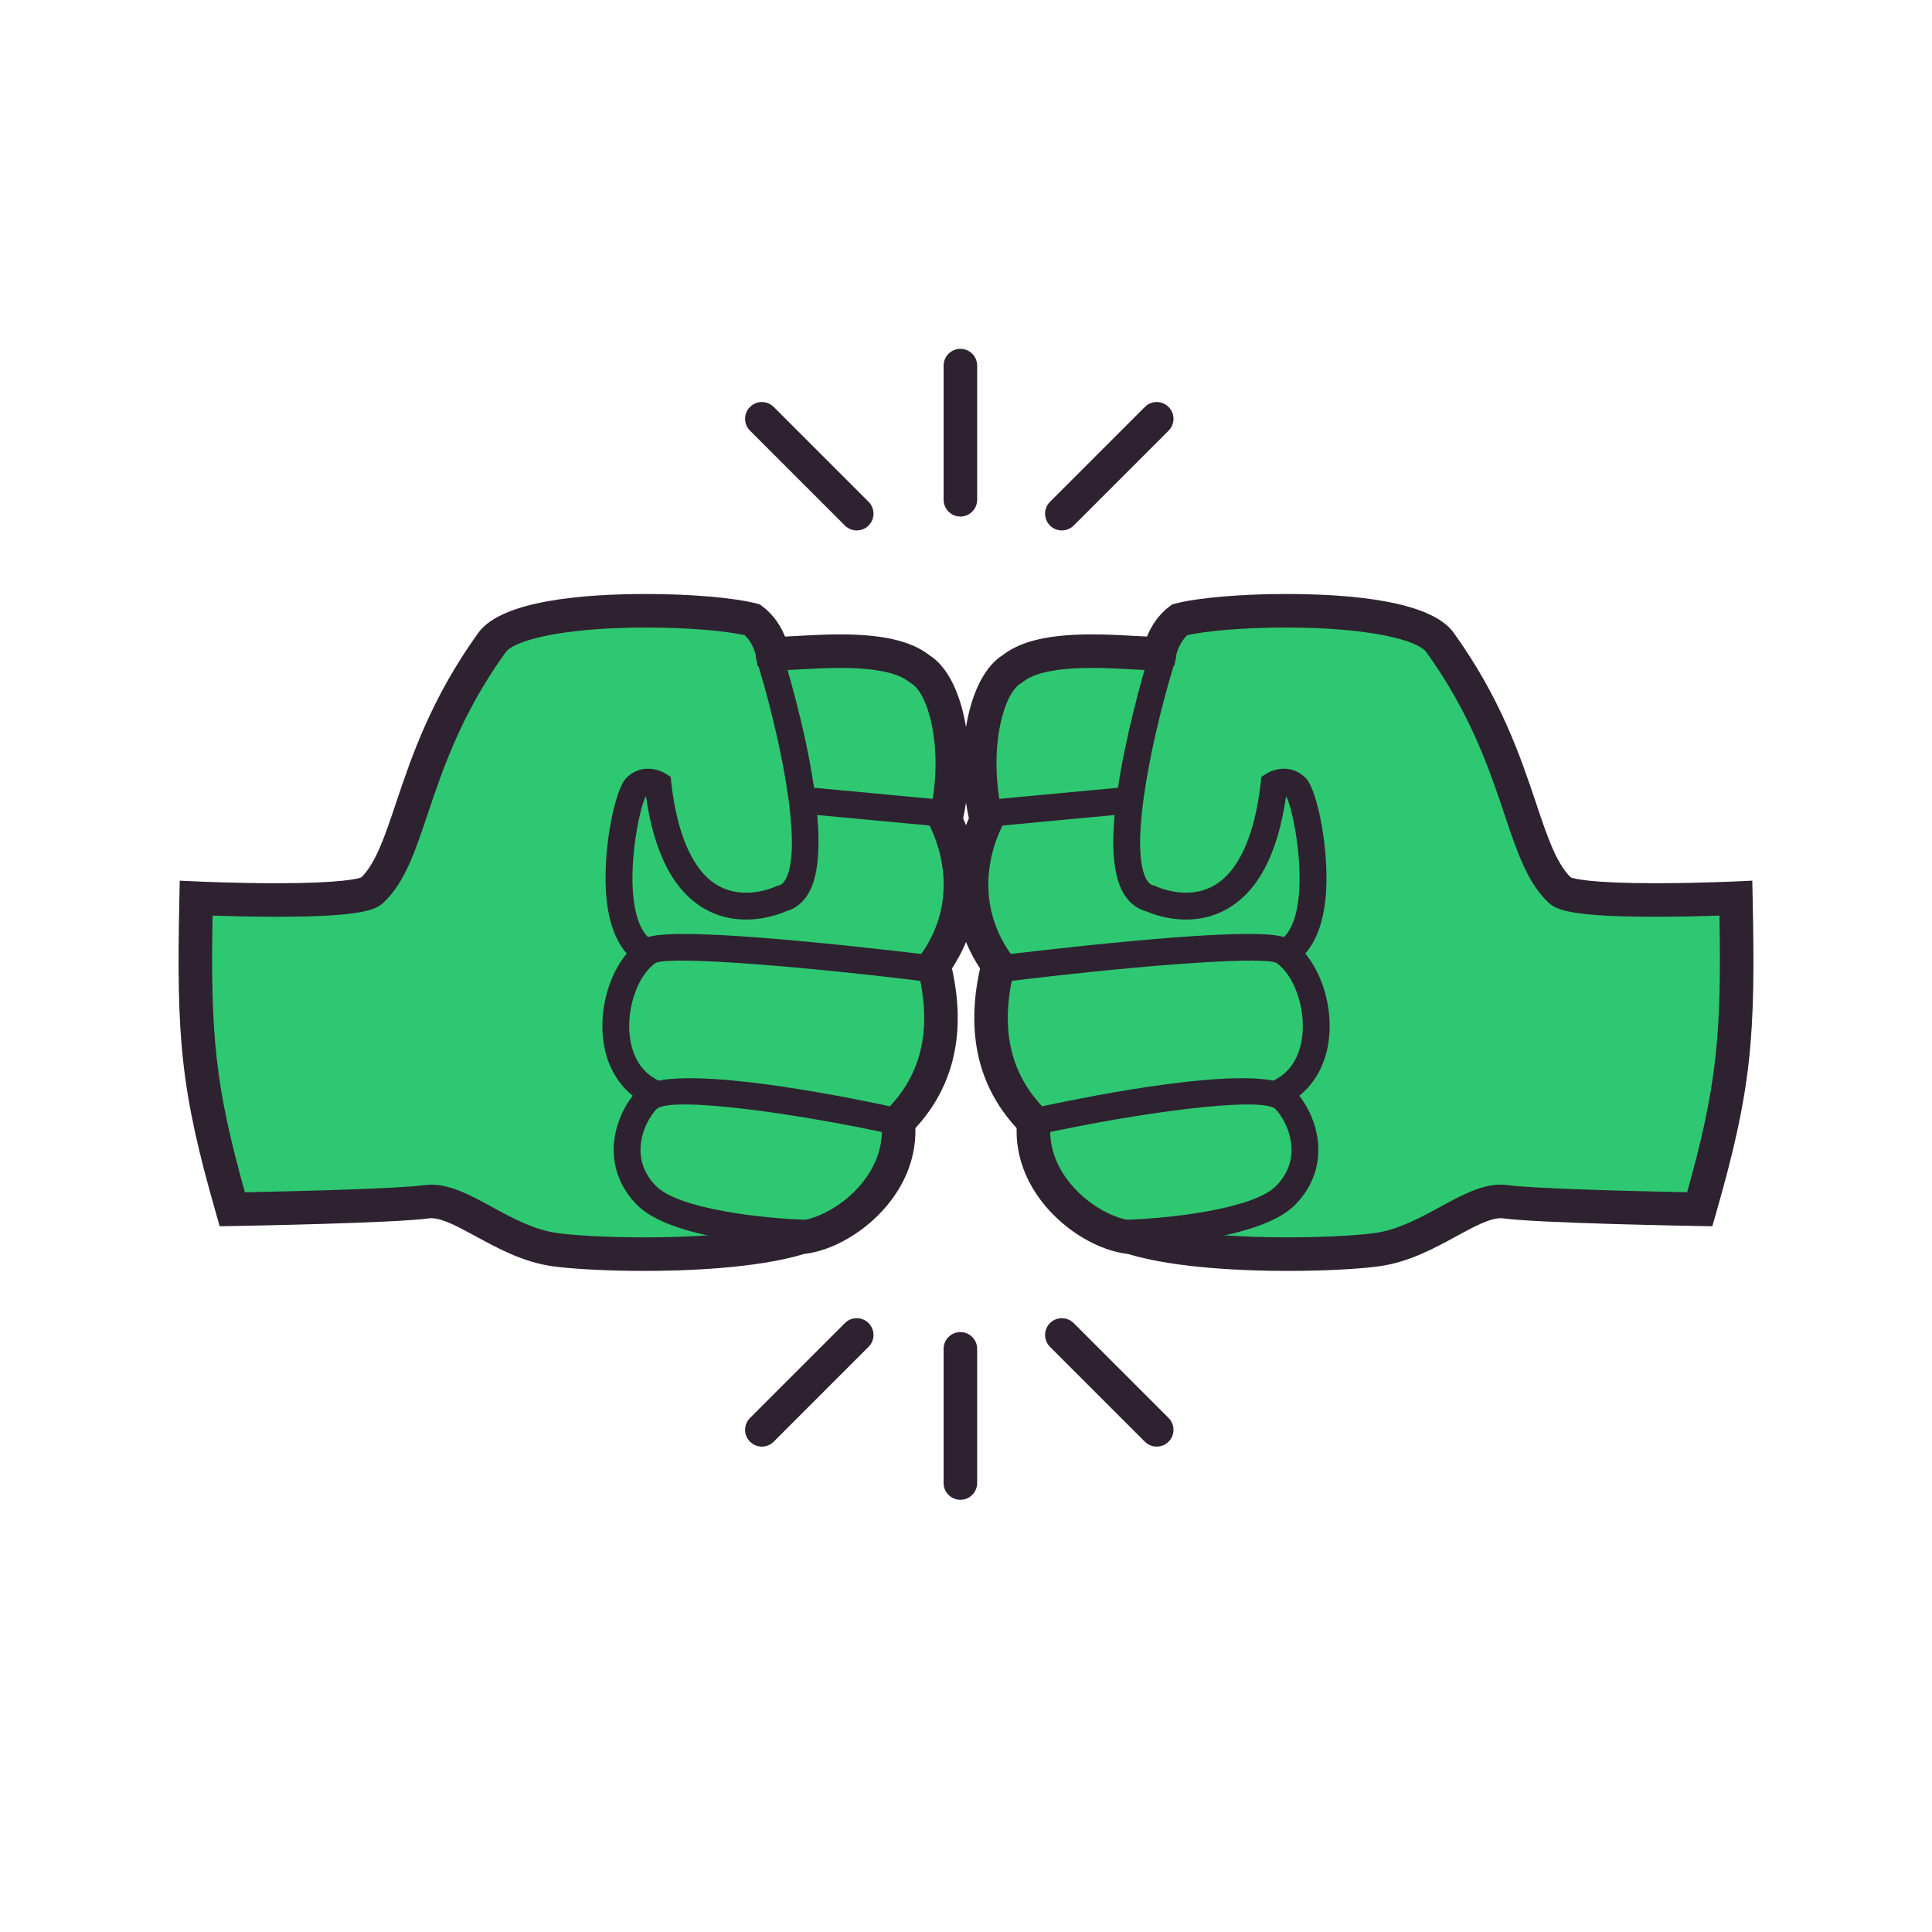
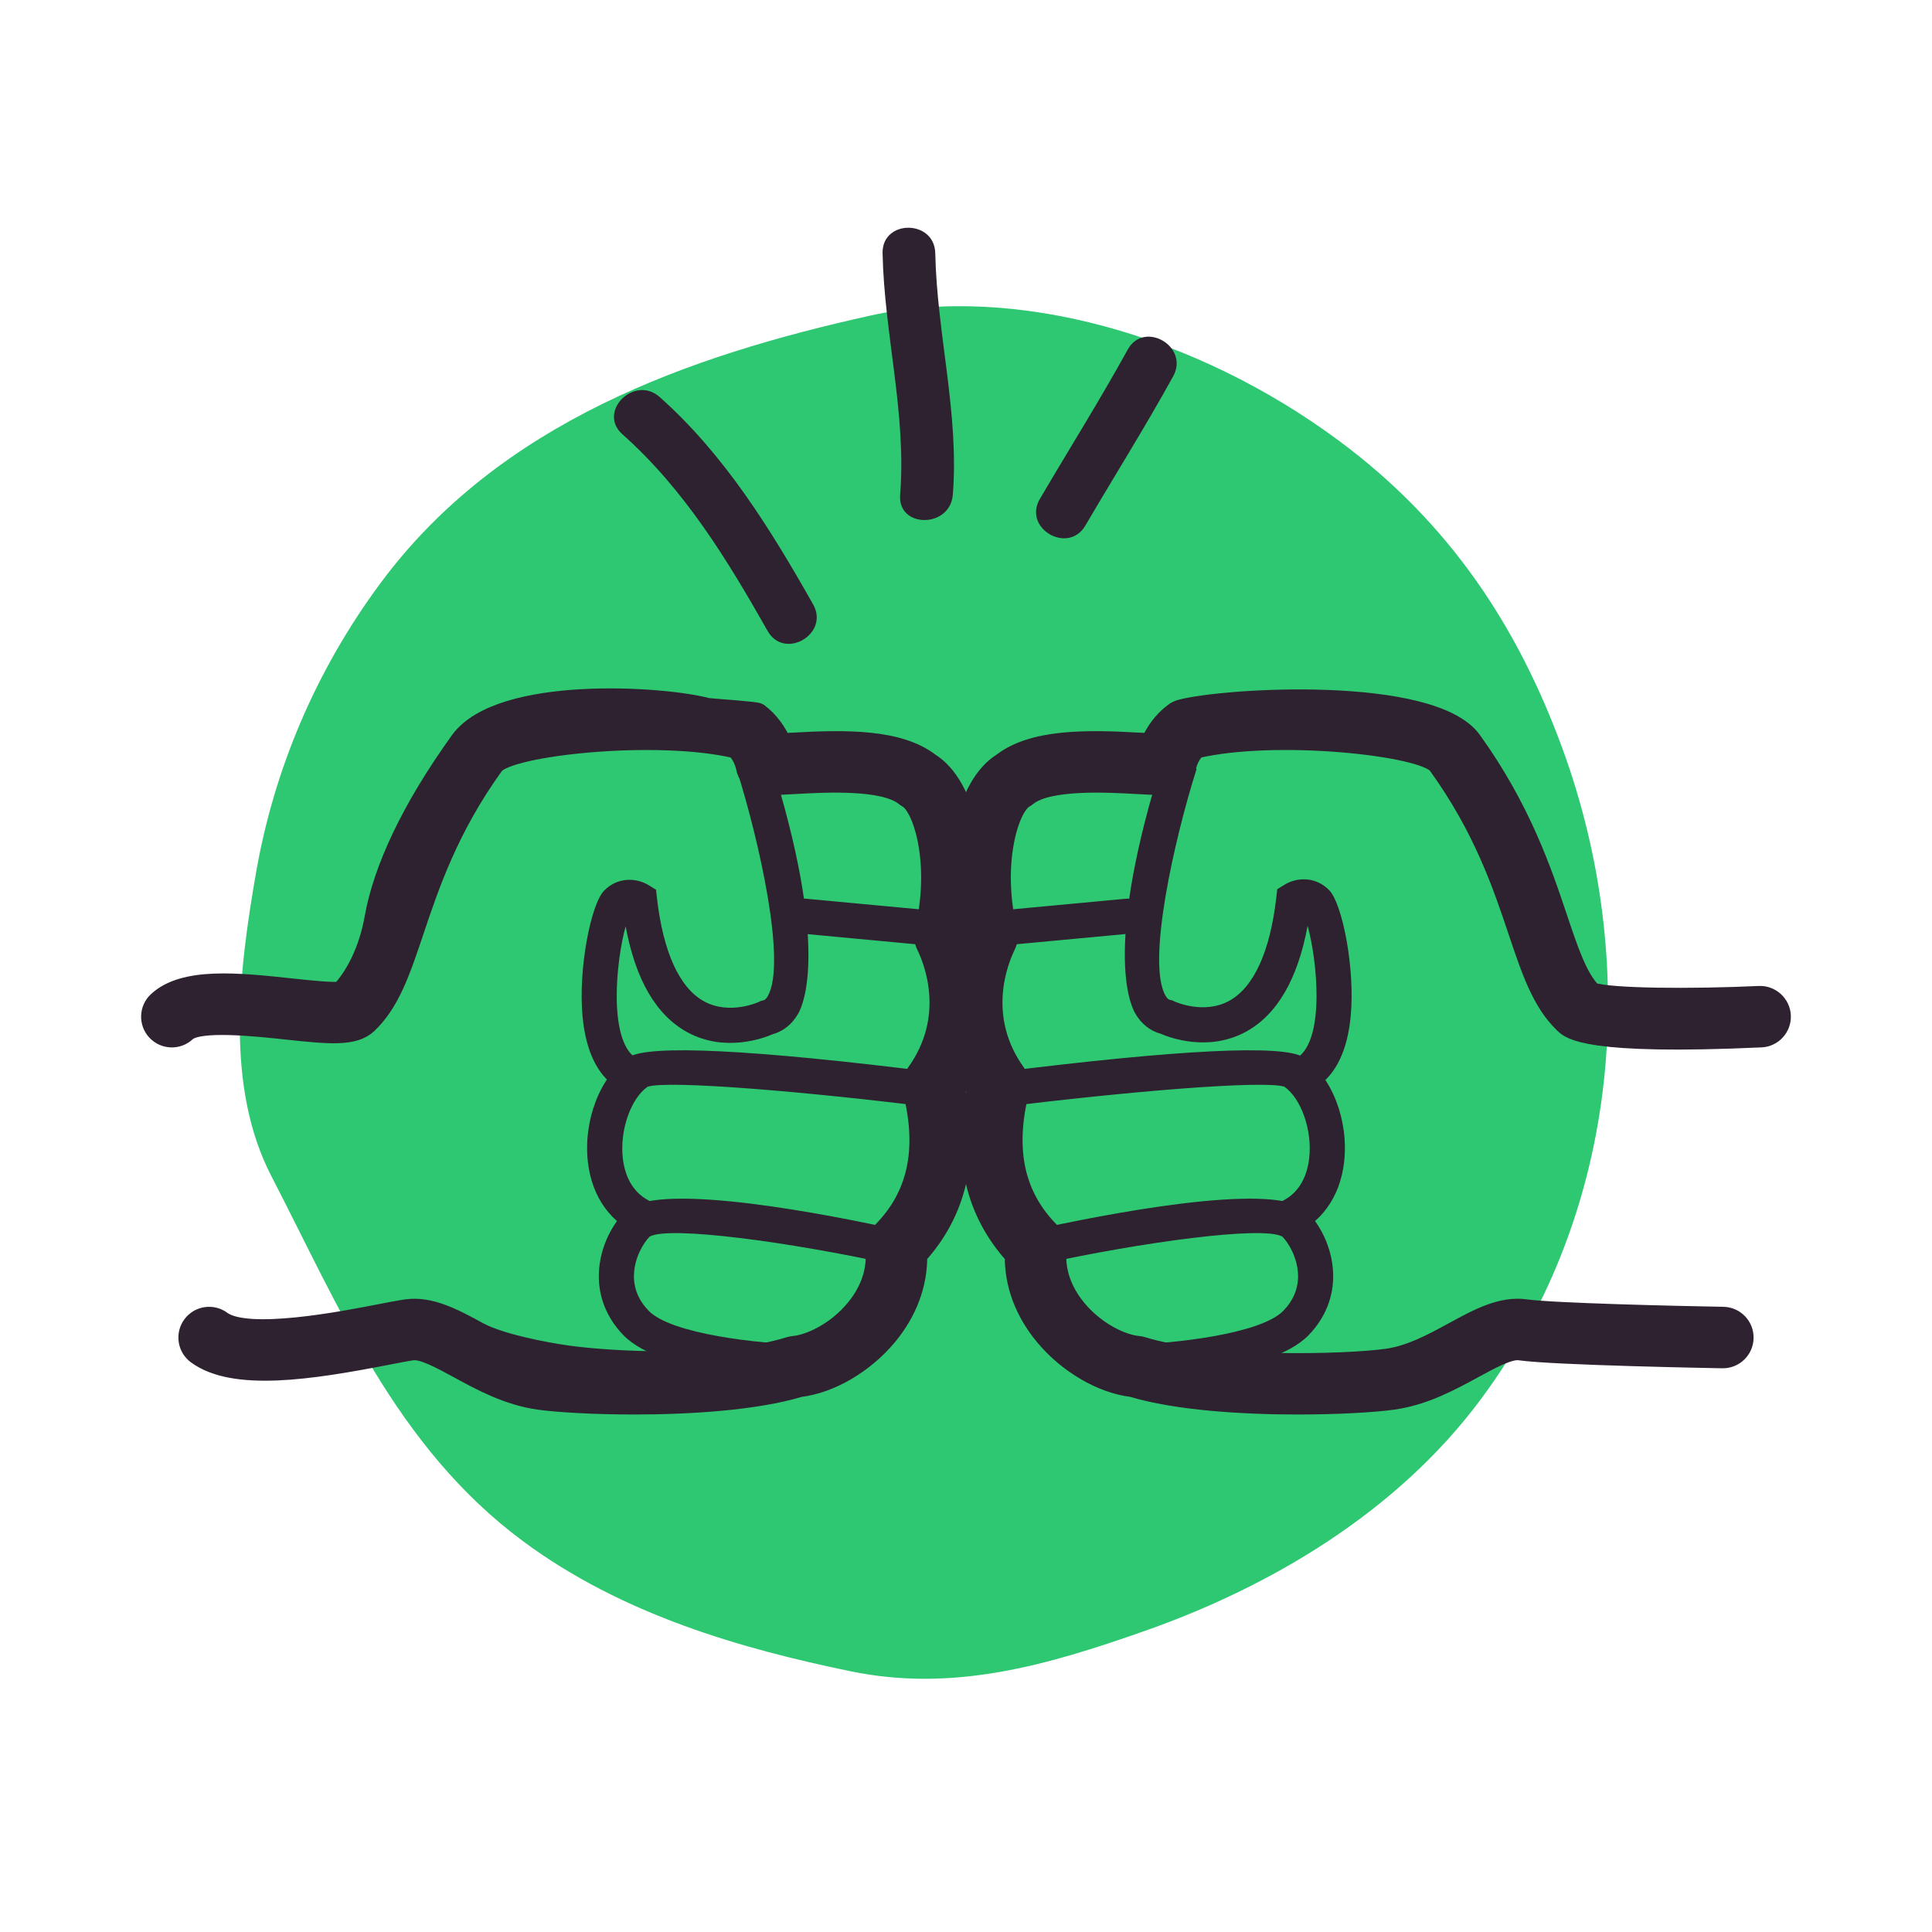
- <svg xmlns="http://www.w3.org/2000/svg" version="1.1" x="0px" y="0px" width="288px" height="288px" viewBox="0 0 288 288" enable-background="new 0 0 288 288" xml:space="preserve">
+ <svg xmlns="http://www.w3.org/2000/svg" version="1.1" x="0px" y="0px" width="220px" height="220px" viewBox="0 0 220 220" enable-background="new 0 0 220 220" xml:space="preserve">
  <g id="empower">
</g>
  <g id="connect">
-     <g id="right">
-       <g id="hand">
-         <path fill="#2FC872" d="M150.934,99.696c-4.107,2.338-6.271,12.633-3.878,22.556c-2.431,4.95-4.057,13.602,1.727,21.614     c-2.949,11.741,0.772,18.824,5.327,23.361c-0.937,9.577,8.362,16.675,14.518,17.236c10.472,3.27,30.589,2.67,36.654,1.819     c7.985-1.121,14.236-7.835,19.168-7.137s28.927,1.118,28.927,1.118c5.291-18.431,5.824-26.098,5.387-46.37     c0,0-23.841,1.099-26.214-1.159c-6.106-5.812-5.621-19.948-17.919-37.001c-4.344-5.846-31.395-5.283-38.78-3.345     c-2.504,1.875-2.992,4.937-2.992,4.937C170.967,97.892,156.359,95.281,150.934,99.696z" />
-         <path fill="#2E2230" d="M191.94,189.454c-5.805,0-16.559-0.331-23.814-2.529c-4.288-0.489-9.12-3.315-12.387-7.263     c-2.858-3.456-4.295-7.406-4.191-11.491c-5.75-6.236-7.583-14.233-5.454-23.802c-6.182-9.432-3.28-18.708-1.665-22.393     c-2.227-10.318,0.029-21.235,5.082-24.343c2.684-2.092,6.919-3.067,13.298-3.067c2.284,0,4.468,0.124,6.223,0.223     c0.729,0.042,1.394,0.079,1.951,0.101c0.544-1.364,1.551-3.141,3.369-4.502l0.391-0.293l0.473-0.124     c3.3-0.866,9.761-1.426,16.46-1.426c9.456,0,21.463,0.988,24.962,5.697c7.094,9.837,10.017,18.547,12.364,25.546     c1.65,4.919,2.961,8.826,5.134,11.001c0.484,0.188,2.918,0.872,12.661,0.872c6.037,0,11.794-0.262,11.852-0.265l2.56-0.118     l0.055,2.562c0.449,20.816-0.149,28.533-5.482,47.114l-0.529,1.843l-1.918-0.034c-0.985-0.017-24.207-0.43-29.233-1.142     c-0.127-0.018-0.257-0.026-0.388-0.026c-1.675,0-4.075,1.308-6.616,2.693c-3.314,1.806-7.07,3.853-11.466,4.47     C202.617,189.181,197.245,189.454,191.94,189.454z M162.809,99.566c-5.146,0-8.609,0.696-10.297,2.069l-0.342,0.234     c-2.61,1.486-5.013,10.14-2.684,19.797l0.211,0.877l-0.397,0.811c-1.163,2.367-4.49,10.737,1.51,19.049l0.681,0.943l-0.283,1.128     c-2.208,8.791-0.682,15.654,4.667,20.981l0.839,0.835l-0.115,1.179c-0.39,3.98,1.413,7.093,2.994,9.004     c2.861,3.458,6.808,5.275,9.263,5.499l0.264,0.024l0.254,0.079c6.623,2.068,16.982,2.376,22.568,2.376     c5.791,0,10.698-0.325,12.993-0.646c3.496-0.491,6.685-2.229,9.769-3.909c3.116-1.698,6.061-3.303,9.009-3.303     c0.369,0,0.735,0.025,1.089,0.076c3.505,0.496,18.028,0.888,26.697,1.058c4.456-15.89,5.132-23.576,4.816-41.239     c-2.296,0.077-5.857,0.172-9.517,0.172c-12.687,0-14.847-1.045-15.972-2.115c-3.153-3.002-4.659-7.488-6.564-13.167     c-2.24-6.678-5.029-14.99-11.658-24.183c-1.296-1.744-8.413-3.651-20.928-3.651c-6.701,0-12.053,0.553-14.679,1.138     c-1.333,1.236-1.67,3.039-1.674,3.058l-0.271,1.514l-1.478,0.465c-0.445,0.133-0.966,0.19-1.742,0.19     c-0.798,0-1.857-0.06-3.084-0.129C167.057,99.686,164.951,99.566,162.809,99.566z" />
+     <g>
+       <path fill-rule="evenodd" clip-rule="evenodd" fill="#2FC872" d="M152.458,50.18c12.697,9.414,20.402,21.248,25.46,35.059    c8.725,23.828,6.98,52.148-9.262,74.055c-9.623,12.976-24.085,21.416-38.256,26.408c-11.227,3.953-21.847,7.025-33.541,4.609    c-12.382-2.559-25.97-6.408-37.316-14.821c-14.451-10.714-20.958-26.726-28.637-41.552c-5.248-10.133-3.768-23.061-1.74-34.627    c2.027-11.57,6.707-22.855,14.18-32.934C56.926,48.062,78.477,40.5,99.113,35.936C115.494,32.312,136.17,38.102,152.458,50.18z" />
+       <g id="right_hand">
+         <path fill="#2E2230" stroke="#2E2230" stroke-width="2" stroke-miterlimit="10" d="M147.789,160.072     c-6.351,0-13.827-0.471-18.887-1.991c-3.498-0.417-7.418-2.712-10.062-5.908c-2.286-2.764-3.458-5.919-3.427-9.19     c-4.501-4.978-5.956-11.31-4.33-18.854c-4.766-7.448-2.608-14.739-1.3-17.802c-1.772-8.392,0.071-16.964,4.256-19.563     c3.581-2.771,9.722-2.675,15.716-2.335c0.374,0.021,0.783,0.045,1.163,0.062c0.484-1.087,1.307-2.396,2.681-3.425     c0.258-0.193,0.552-0.335,0.863-0.417c5.118-1.341,28.521-2.73,33.199,3.562c5.641,7.821,8.057,15.021,9.819,20.276     c1.259,3.75,2.262,6.739,3.84,8.384c2.014,0.698,11.297,0.757,18.995,0.403c1.352-0.068,2.549,1.002,2.612,2.382     s-1.003,2.549-2.382,2.612c-19.85,0.912-21.771-0.911-22.494-1.599c-2.582-2.457-3.786-6.047-5.312-10.592     c-1.754-5.229-3.938-11.736-9.113-18.914c-1.576-2.12-18.347-3.932-27.357-1.813c-0.839,0.841-1.064,2.016-1.067,2.028     c-0.171,0.922-0.85,1.704-1.748,1.973c-0.796,0.237-1.736,0.196-3.983,0.068c-3.268-0.185-10.077-0.572-12.43,1.343     c-0.106,0.088-0.222,0.166-0.342,0.234c-1.7,0.968-3.698,7.402-1.861,15.013c0.137,0.567,0.07,1.165-0.187,1.688     c-0.883,1.799-3.41,8.157,1.143,14.468c0.432,0.599,0.577,1.356,0.397,2.071c-1.69,6.73-0.533,11.974,3.538,16.028     c0.531,0.529,0.797,1.269,0.724,2.015c-0.289,2.955,1.059,5.277,2.239,6.705c2.158,2.609,5.11,3.978,6.939,4.146     c0.176,0.016,0.349,0.05,0.518,0.103c7.646,2.388,22.945,2.021,27.791,1.344c2.659-0.374,5.129-1.72,7.518-3.021     c2.827-1.541,5.494-2.993,8.284-2.603c3.062,0.434,17.271,0.765,22.487,0.855c1.38,0.024,2.479,1.163,2.456,2.544     c-0.024,1.365-1.139,2.456-2.499,2.456c-0.015,0-0.029,0-0.045,0c-0.778-0.014-19.106-0.34-23.101-0.904     c-1.127-0.169-3.201,0.958-5.191,2.042c-2.65,1.444-5.655,3.081-9.214,3.581C156.62,159.812,152.517,160.072,147.789,160.072z" />
+         <g>
+           <path fill="#2E2230" d="M112.402,107.826c-1.021,0-1.893-0.777-1.99-1.813c-0.103-1.1,0.706-2.075,1.805-2.178l16.002-1.497      c1.11-0.107,2.075,0.706,2.178,1.805c0.103,1.1-0.705,2.075-1.805,2.178l-16.002,1.497      C112.527,107.823,112.464,107.826,112.402,107.826z" />
+           <path fill="#2E2230" d="M128.024,157.143l-0.068-4c5.679-0.1,15.639-1.244,18.19-3.894c1.142-1.185,1.701-2.55,1.664-4.056      c-0.048-1.95-1.062-3.643-1.784-4.376c-2.163-1.254-15.988,0.609-27.63,3.172l-0.859-3.906      c8.012-1.765,27.073-5.527,31.025-2.366l0.121,0.105c1.392,1.31,3.045,4,3.126,7.272c0.063,2.577-0.898,4.974-2.782,6.93      C144.498,156.727,129.697,157.113,128.024,157.143z" />
+           <path fill="#2E2230" d="M146.95,140.718l-1.424-3.738c2.566-0.979,3.35-3.313,3.554-5.1c0.362-3.163-0.905-6.793-2.832-8.138      c-2.446-0.757-18.19,0.576-32.166,2.323l-0.496-3.969c20.798-2.6,32.515-3.173,34.841-1.707l0.002-0.002      c3.225,2.169,5.17,7.193,4.626,11.947C152.594,136.359,150.369,139.415,146.95,140.718z" />
+           <path fill="#2E2230" d="M150.067,123.689l-2.283-3.285c3.124-2.172,2.186-11.164,1.115-14.974      c-1.122,6.069-3.478,10.118-7.021,12.054c-4.261,2.325-8.661,0.687-9.699,0.235c-1.222-0.333-2.229-1.139-2.923-2.341      c-0.646-1.121-3.535-7.792,3.189-29.026l3.813,1.207c-2.525,7.979-5.718,22.043-3.538,25.82c0.245,0.424,0.449,0.469,0.548,0.49      l0.234,0.052l0.215,0.106c0.023,0.01,3.34,1.552,6.274-0.071c2.789-1.546,4.636-5.605,5.341-11.738l0.111-0.962l0.823-0.51      c1.347-0.833,3.517-0.997,5.094,0.622c1.489,1.531,2.968,8.919,2.442,14.379C153.438,119.547,152.182,122.219,150.067,123.689z" />
+         </g>
      </g>
-       <path id="fingers" fill="#2E2230" d="M198.104,154.85c0.527-4.614-0.931-9.579-3.527-12.706c1.654-1.891,2.677-4.674,3.028-8.336    c0.642-6.676-1.175-15.991-2.948-17.814c-2.065-2.122-4.695-1.39-5.798-0.708l-0.822,0.51l-0.111,0.961    c-0.916,7.97-3.357,13.264-7.061,15.31c-3.971,2.195-8.414,0.114-8.451,0.097l-0.215-0.106l-0.234-0.052    c-0.287-0.063-0.665-0.22-1.045-0.878c-2.854-4.944,1.21-22.987,4.441-33.199l-3.812-1.207c-0.09,0.282-2.207,6.998-3.82,14.764    c-0.442,2.128-0.8,4.105-1.076,5.944l-19.788,1.851l0.373,3.982l18.918-1.77c-0.494,5.422-0.064,9.269,1.3,11.633    c0.814,1.41,1.992,2.35,3.419,2.73c1.169,0.516,6.612,2.614,11.876-0.262c4.716-2.576,7.726-8.253,8.958-16.886    c0.006,0.004,0.012,0.009,0.019,0.015c1.247,2.153,3.947,16.604-0.308,20.961c-1.874-0.556-6.808-0.861-22.604,0.589    c-10.166,0.932-20.097,2.169-20.196,2.182l0.496,3.969c18.097-2.262,38.339-3.956,41.122-2.906    c2.631,1.769,4.377,6.647,3.894,10.876c-0.261,2.289-1.235,5.244-4.321,6.688c-8.436-1.604-29.241,2.675-36.127,4.19l0.859,3.906    c15.196-3.344,32.989-5.704,35.507-3.933c0.984,0.97,2.408,3.298,2.474,5.975c0.051,2.059-0.711,3.919-2.262,5.53    c-3.352,3.48-16.171,4.979-23.464,5.107l0.069,3.999c2.101-0.036,20.679-0.521,26.275-6.332c2.287-2.375,3.456-5.28,3.38-8.402    c-0.075-3.075-1.368-5.91-2.841-7.781C196.121,161.399,197.693,158.448,198.104,154.85z" />
-     </g>
-     <g id="left">
-       <g id="hand_1_">
-         <path fill="#2FC872" d="M137.067,99.696c4.107,2.338,6.271,12.633,3.878,22.556c2.431,4.95,4.057,13.602-1.727,21.614     c2.949,11.741-0.772,18.824-5.327,23.361c0.937,9.577-8.362,16.675-14.518,17.236c-10.472,3.27-30.589,2.67-36.654,1.819     c-7.985-1.121-14.236-7.835-19.168-7.137s-28.927,1.118-28.927,1.118c-5.291-18.431-5.824-26.098-5.387-46.37     c0,0,23.841,1.099,26.214-1.159c6.106-5.812,5.621-19.948,17.919-37.001c4.344-5.846,31.395-5.283,38.78-3.345     c2.504,1.875,2.992,4.937,2.992,4.937C117.034,97.892,131.642,95.281,137.067,99.696z" />
-         <path fill="#2E2230" d="M96.061,189.454c-5.304,0-10.677-0.273-13.688-0.695c-4.396-0.617-8.152-2.664-11.466-4.47     c-2.542-1.385-4.942-2.693-6.617-2.693c-0.131,0-0.26,0.008-0.387,0.026c-5.026,0.712-28.248,1.125-29.234,1.142l-1.917,0.034     l-0.529-1.843c-5.334-18.581-5.933-26.297-5.483-47.114l0.055-2.562l2.56,0.118c0.057,0.003,5.82,0.265,11.851,0.265     c9.745,0,12.177-0.684,12.662-0.872c2.172-2.175,3.483-6.082,5.133-11.001c2.348-6.999,5.271-15.709,12.344-25.517     c3.521-4.738,15.527-5.726,24.983-5.726c6.699,0,13.159,0.56,16.459,1.426l0.473,0.124l0.391,0.293     c1.818,1.361,2.825,3.138,3.369,4.502c0.557-0.022,1.222-0.06,1.951-0.101c1.755-0.1,3.939-0.223,6.222-0.223     c6.379,0,10.614,0.976,13.299,3.067c5.053,3.108,7.309,14.025,5.082,24.343c1.615,3.685,4.517,12.961-1.666,22.393     c2.129,9.569,0.296,17.565-5.454,23.802c0.104,4.085-1.333,8.036-4.191,11.491c-3.266,3.948-8.099,6.774-12.387,7.263     C112.62,189.123,101.866,189.454,96.061,189.454z M64.29,176.596c2.949,0,5.893,1.604,9.009,3.303     c3.084,1.681,6.272,3.418,9.769,3.909c2.295,0.322,7.203,0.646,12.993,0.646c5.586,0,15.946-0.309,22.569-2.376l0.253-0.079     l0.265-0.024c2.455-0.224,6.4-2.041,9.262-5.499c1.581-1.911,3.383-5.024,2.994-9.004l-0.115-1.179l0.839-0.835     c5.348-5.328,6.875-12.191,4.667-20.981l-0.283-1.128l0.681-0.943c5.999-8.312,2.672-16.682,1.51-19.049l-0.398-0.811     l0.212-0.877c2.328-9.657-0.074-18.311-2.685-19.797l-0.341-0.234c-1.687-1.373-5.152-2.069-10.297-2.069     c-2.142,0-4.247,0.119-5.939,0.215c-1.227,0.069-2.286,0.129-3.084,0.129h0c-0.776,0-1.296-0.057-1.741-0.19l-1.505-0.45     l-0.248-1.552l0,0c0,0-0.337-1.8-1.67-3.036c-2.625-0.585-7.977-1.138-14.678-1.138c-12.515,0-19.632,1.907-20.949,3.68     c-6.608,9.164-9.397,17.476-11.638,24.154c-1.905,5.679-3.41,10.165-6.564,13.167c-1.125,1.07-3.285,2.115-15.971,2.115     c-3.66,0-7.221-0.095-9.517-0.172c-0.316,17.664,0.36,25.35,4.816,41.239c8.669-0.169,23.192-0.562,26.697-1.058     C63.555,176.621,63.921,176.596,64.29,176.596z" />
-       </g>
-       <path id="fingers_1_" fill="#2E2230" d="M141.137,119.282l-19.786-1.851c-1.355-9.286-4.356-18.997-4.898-20.708l-3.813,1.207    c3.233,10.209,7.297,28.25,4.442,33.198c-0.38,0.659-0.758,0.816-1.044,0.879l-0.234,0.054l-0.208,0.1    c-0.044,0.021-4.485,2.104-8.459-0.093c-3.703-2.046-6.145-7.34-7.061-15.31l-0.11-0.961l-0.823-0.51    c-1.101-0.683-3.732-1.414-5.798,0.708c-1.773,1.822-3.589,11.138-2.948,17.813c0.352,3.661,1.375,6.445,3.029,8.335    c-2.597,3.127-4.055,8.092-3.527,12.706c0.411,3.599,1.983,6.549,4.425,8.494c-1.473,1.871-2.766,4.706-2.841,7.781    c-0.076,3.122,1.092,6.028,3.38,8.402c5.597,5.812,24.175,6.296,26.275,6.332l0.068-3.999c-7.29-0.125-20.107-1.623-23.463-5.107    c-1.551-1.611-2.312-3.472-2.262-5.53c0.065-2.677,1.49-5.005,2.474-5.975c2.52-1.771,20.31,0.589,35.507,3.933l0.859-3.906    c-6.886-1.516-27.691-5.794-36.127-4.19c-3.086-1.444-4.06-4.398-4.322-6.688c-0.483-4.229,1.263-9.107,3.894-10.876    c2.784-1.051,23.026,0.645,41.122,2.906l0.496-3.969c-0.099-0.013-10.031-1.25-20.197-2.182    c-15.793-1.449-20.728-1.144-22.603-0.588c-4.259-4.36-1.551-18.833-0.305-20.967c0.005-0.004,0.01-0.008,0.015-0.013    c1.231,8.635,4.242,14.312,8.958,16.889c5.263,2.876,10.707,0.777,11.876,0.262c1.426-0.38,2.604-1.32,3.418-2.73    c1.477-2.56,1.698-6.861,1.283-11.634l18.935,1.771L141.137,119.282z" />
-     </g>
-     <g id="action_lines">
-       <g>
+       <g id="left_hand">
+         <path fill="#2E2230" stroke="#2E2230" stroke-width="2" stroke-miterlimit="10" d="M72.211,160.072     c-4.728,0-8.831-0.261-10.848-0.544c-3.559-0.5-6.563-2.137-9.214-3.581c-1.989-1.084-4.067-2.209-5.192-2.042     c-0.635,0.09-1.667,0.29-2.861,0.522c-8.666,1.684-17.485,3.062-21.77-0.108c-1.11-0.821-1.345-2.387-0.523-3.496     c0.821-1.111,2.387-1.346,3.496-0.523c2.879,2.129,13.75,0.016,17.843-0.78c1.314-0.256,2.353-0.457,3.114-0.565     c2.781-0.39,5.457,1.062,8.286,2.603c2.388,1.302,7.424,2.278,10.083,2.652c4.846,0.68,17.579,1.411,25.224-0.976     c0.168-0.052,0.342-0.087,0.518-0.103c1.829-0.168,4.781-1.536,6.939-4.146c1.181-1.428,2.528-3.75,2.239-6.705     c-0.073-0.746,0.193-1.485,0.725-2.015c4.071-4.055,5.228-9.297,3.536-16.027c-0.18-0.716-0.034-1.475,0.397-2.072     c4.554-6.309,2.027-12.669,1.145-14.468c-0.257-0.523-0.323-1.12-0.187-1.688c1.835-7.612-0.162-14.047-1.861-15.014     c-0.12-0.068-0.234-0.146-0.342-0.234c-2.353-1.915-9.159-1.527-12.431-1.343c-2.242,0.127-3.187,0.169-3.982-0.068     c-0.921-0.275-1.602-1.054-1.753-2.002l0,0c-0.001,0-0.229-1.163-1.062-1.999c-9.012-2.119-25.781-0.307-27.378,1.843     c-5.156,7.149-7.34,13.656-9.094,18.886c-1.525,4.544-2.729,8.134-5.31,10.59c-1.615,1.535-4.529,1.224-9.362,0.707     c-3.471-0.371-9.935-1.062-11.311,0.222c-1.008,0.945-2.591,0.889-3.533-0.119c-0.943-1.009-0.89-2.591,0.119-3.533     c3.044-2.847,9.252-2.183,15.257-1.541c1.983,0.213,4.645,0.499,5.649,0.372c1.526-1.662,3.071-4.468,3.75-8.288     c0.982-5.529,4.179-12.455,9.8-20.248c4.697-6.323,23.066-5.123,28.183-3.781c0.312,0.082,5.643,0.413,5.9,0.606     c1.374,1.028,2.196,2.338,2.681,3.425c0.379-0.018,0.789-0.041,1.163-0.062c5.991-0.341,12.133-0.438,15.716,2.335     c4.184,2.599,6.027,11.17,4.256,19.562c1.308,3.063,3.464,10.356-1.302,17.803c1.626,7.545,0.172,13.878-4.329,18.854     c0.031,3.271-1.141,6.427-3.427,9.19c-2.644,3.196-6.563,5.491-10.062,5.908C86.039,159.602,78.561,160.072,72.211,160.072z" />
        <g>
-           <path fill="#2E2230" d="M143.163,77c-1.381,0-2.5-1.119-2.5-2.5v-20c0-1.381,1.119-2.5,2.5-2.5s2.5,1.119,2.5,2.5v20      C145.662,75.881,144.543,77,143.163,77z" />
-         </g>
-         <g>
-           <path fill="#2E2230" d="M127.712,79.071c-0.64,0-1.28-0.244-1.768-0.732l-14.142-14.142c-0.977-0.976-0.977-2.559,0-3.535      c0.976-0.977,2.56-0.977,3.535,0l14.142,14.142c0.977,0.976,0.977,2.559,0,3.535C128.992,78.827,128.352,79.071,127.712,79.071z      " />
-         </g>
-         <g>
-           <path fill="#2E2230" d="M158.289,79.071c-0.64,0-1.279-0.244-1.768-0.732c-0.977-0.976-0.977-2.559,0-3.535l14.142-14.142      c0.977-0.977,2.559-0.977,3.535,0c0.977,0.976,0.977,2.559,0,3.535l-14.142,14.142      C159.568,78.827,158.929,79.071,158.289,79.071z" />
+           <path fill="#2E2230" d="M107.598,107.826c1.021,0,1.893-0.777,1.989-1.813c0.103-1.1-0.705-2.075-1.805-2.178l-16.002-1.497      c-1.11-0.107-2.075,0.706-2.178,1.805c-0.103,1.1,0.705,2.075,1.805,2.178l16.002,1.497      C107.473,107.823,107.537,107.826,107.598,107.826z" />
+           <path fill="#2E2230" d="M91.976,157.143l0.068-4c-5.679-0.1-15.639-1.244-18.19-3.894c-1.142-1.185-1.701-2.55-1.664-4.056      c0.048-1.95,1.062-3.643,1.784-4.376c2.163-1.254,15.988,0.609,27.63,3.172l0.859-3.906c-8.012-1.765-27.073-5.527-31.025-2.366      l-0.121,0.105c-1.392,1.31-3.045,4-3.126,7.272c-0.063,2.577,0.898,4.974,2.782,6.93      C75.502,156.727,90.303,157.113,91.976,157.143z" />
+           <path fill="#2E2230" d="M73.05,140.718l1.424-3.738c-2.566-0.979-3.35-3.313-3.554-5.1c-0.362-3.163,0.905-6.793,2.832-8.138      c2.446-0.757,18.19,0.576,32.166,2.323l0.496-3.969c-20.798-2.6-32.515-3.173-34.841-1.707l-0.002-0.002      c-3.225,2.169-5.17,7.193-4.626,11.947C67.407,136.359,69.631,139.415,73.05,140.718z" />
+           <path fill="#2E2230" d="M70.076,123.746l2.283-3.285c-3.124-2.172-2.186-11.164-1.115-14.974      c1.122,6.069,3.478,10.118,7.021,12.054c4.261,2.325,8.661,0.687,9.699,0.235c1.222-0.333,2.229-1.139,2.923-2.341      c0.646-1.121,3.535-7.792-3.189-29.026l-3.813,1.207c2.525,7.979,5.718,22.043,3.538,25.82c-0.245,0.424-0.449,0.469-0.548,0.49      l-0.234,0.052l-0.215,0.106c-0.023,0.01-3.34,1.552-6.274-0.071c-2.789-1.546-4.636-5.605-5.341-11.738l-0.111-0.962      l-0.823-0.51c-1.347-0.833-3.517-0.997-5.094,0.622c-1.489,1.531-2.968,8.919-2.442,14.379      C66.705,119.603,67.961,122.275,70.076,123.746z" />
        </g>
      </g>
      <g>
+         <path fill-rule="evenodd" clip-rule="evenodd" fill="#2FC872" d="M90,70.334c-4.5-8-10-17-17-23" />
        <g>
-           <path fill="#2E2230" d="M143.163,223.571c-1.381,0-2.5-1.119-2.5-2.5v-20c0-1.381,1.119-2.5,2.5-2.5s2.5,1.119,2.5,2.5v20      C145.662,222.452,144.543,223.571,143.163,223.571z" />
+           <path fill="#2E2230" d="M92.59,68.82c-4.831-8.539-10.074-17.032-17.469-23.607c-2.88-2.562-7.14,1.667-4.242,4.242      c7.036,6.256,11.936,14.271,16.531,22.393C89.314,75.215,94.498,72.192,92.59,68.82L92.59,68.82z" />
        </g>
+       </g>
+       <g>
+         <path fill-rule="evenodd" clip-rule="evenodd" fill="#2FC872" d="M105.5,56.334c1-9.5-2-18.5-2-27.5" />
        <g>
-           <path fill="#2E2230" d="M113.57,215.642c-0.64,0-1.28-0.244-1.768-0.732c-0.977-0.976-0.977-2.559,0-3.535l14.142-14.142      c0.976-0.977,2.56-0.977,3.535,0c0.977,0.976,0.977,2.559,0,3.535l-14.142,14.142C114.85,215.398,114.21,215.642,113.57,215.642      z" />
+           <path fill="#2E2230" d="M108.5,56.334c0.729-9.279-1.805-18.261-2-27.5c-0.082-3.863-6.082-3.872-6,0      c0.194,9.234,2.729,18.228,2,27.5C102.197,60.194,108.199,60.165,108.5,56.334L108.5,56.334z" />
        </g>
+       </g>
+       <g>
+         <path fill-rule="evenodd" clip-rule="evenodd" fill="#2FC872" d="M121,58.334c3.5-6,7-11.5,10-17" />
        <g>
-           <path fill="#2E2230" d="M172.431,215.642c-0.64,0-1.279-0.244-1.768-0.732l-14.142-14.142c-0.977-0.976-0.977-2.559,0-3.535      c0.977-0.977,2.559-0.977,3.535,0l14.142,14.142c0.977,0.976,0.977,2.559,0,3.535      C173.71,215.398,173.07,215.642,172.431,215.642z" />
+           <path fill="#2E2230" d="M123.591,59.848c3.324-5.672,6.826-11.24,10-17c1.868-3.391-3.314-6.417-5.182-3.028      c-3.173,5.76-6.675,11.328-10,17C116.448,60.165,121.636,63.183,123.591,59.848L123.591,59.848z" />
        </g>
      </g>
    </g>
  </g>
  <g id="amplify">
</g>
</svg>
